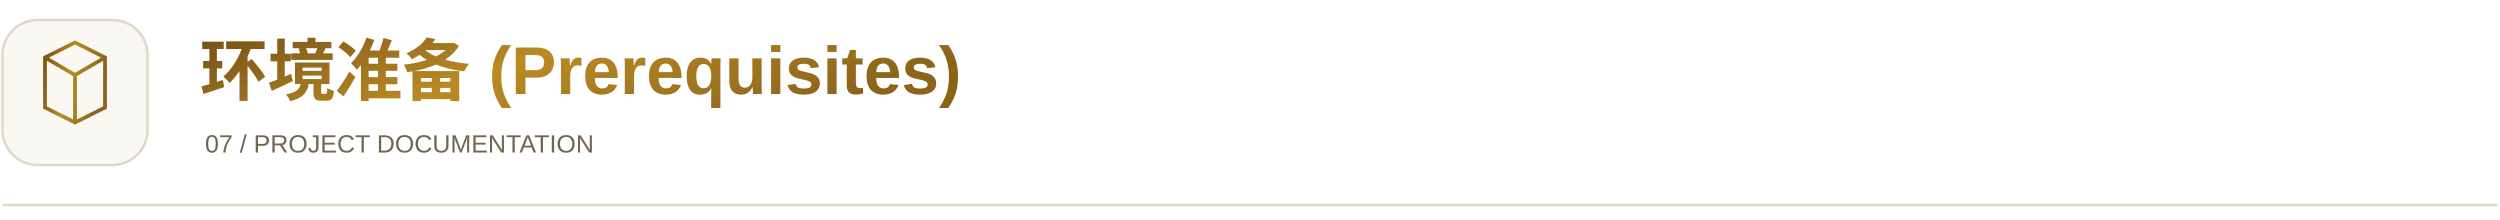
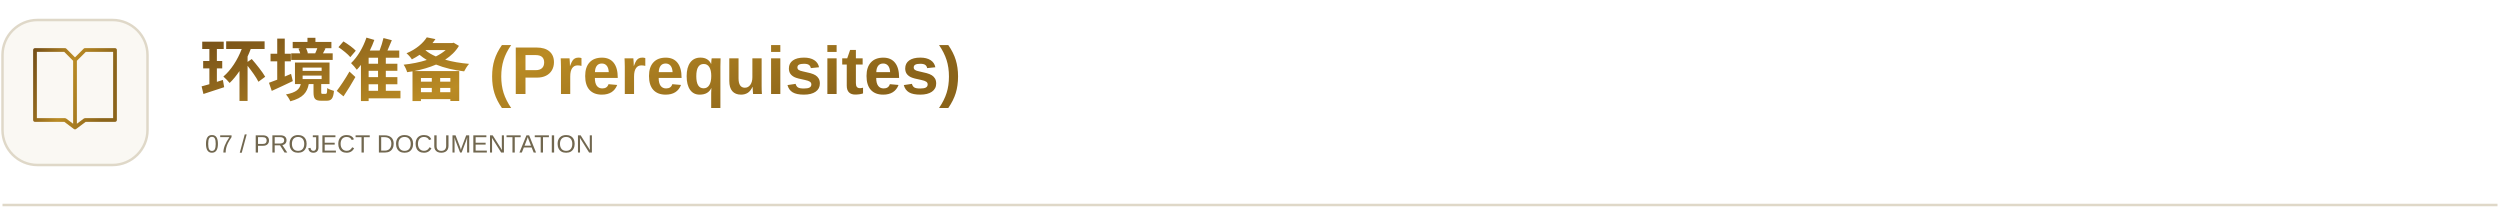
<svg xmlns="http://www.w3.org/2000/svg" width="1000" height="88" viewBox="0 0 1000 88" role="img">
  <defs>
    <linearGradient id="gold" x1="0%" y1="0%" x2="100%" y2="25%">
      <stop offset="0%" stop-color="#765018" />
      <stop offset="48%" stop-color="#BA8B24" />
      <stop offset="100%" stop-color="#8B641A" />
    </linearGradient>
    <linearGradient id="shine">
      <stop stop-color="#FFF3C8" stop-opacity="0" />
      <stop offset=".48" stop-color="#D6B960" stop-opacity=".15" />
      <stop offset=".53" stop-color="#FFF8E4" stop-opacity=".7" />
      <stop offset=".59" stop-color="#D6B960" stop-opacity=".12" />
      <stop offset="1" stop-color="#FFF3C8" stop-opacity="0" />
    </linearGradient>
    <clipPath id="hero">
      <rect x="1" y="1" width="998" height="258" rx="18" />
    </clipPath>
  </defs>
  <rect x="1" y="8" width="58" height="58" rx="14" fill="#FAF8F3" stroke="#DFD8C8" />
-   <path d="M18 23l12-6 12 6v20l-12 6-12-6z M18 23l12 7 12-7 M30 30v19" fill="none" stroke="url(#gold)" stroke-width="1.5" />
+   <path d="M14 20h12l4 4 4-4h12v28H34l-4 3-4-3H14z M30 24v27" fill="none" stroke="url(#gold)" stroke-width="1.5" stroke-linejoin="round" stroke-linecap="round" />
  <text x="80" y="38" font-family="Segoe UI,Microsoft YaHei,Arial,sans-serif" font-size="27" font-weight="700" fill="url(#gold)">环境准备 (Prerequisites)</text>
  <text x="82" y="61" font-family="Segoe UI,Microsoft YaHei,Arial,sans-serif" font-size="10" font-weight="400" fill="#71674F">07 / PROJECT DOCUMENTATION</text>
  <path d="M1 82H999" stroke="#DFD8C8" />
</svg>
